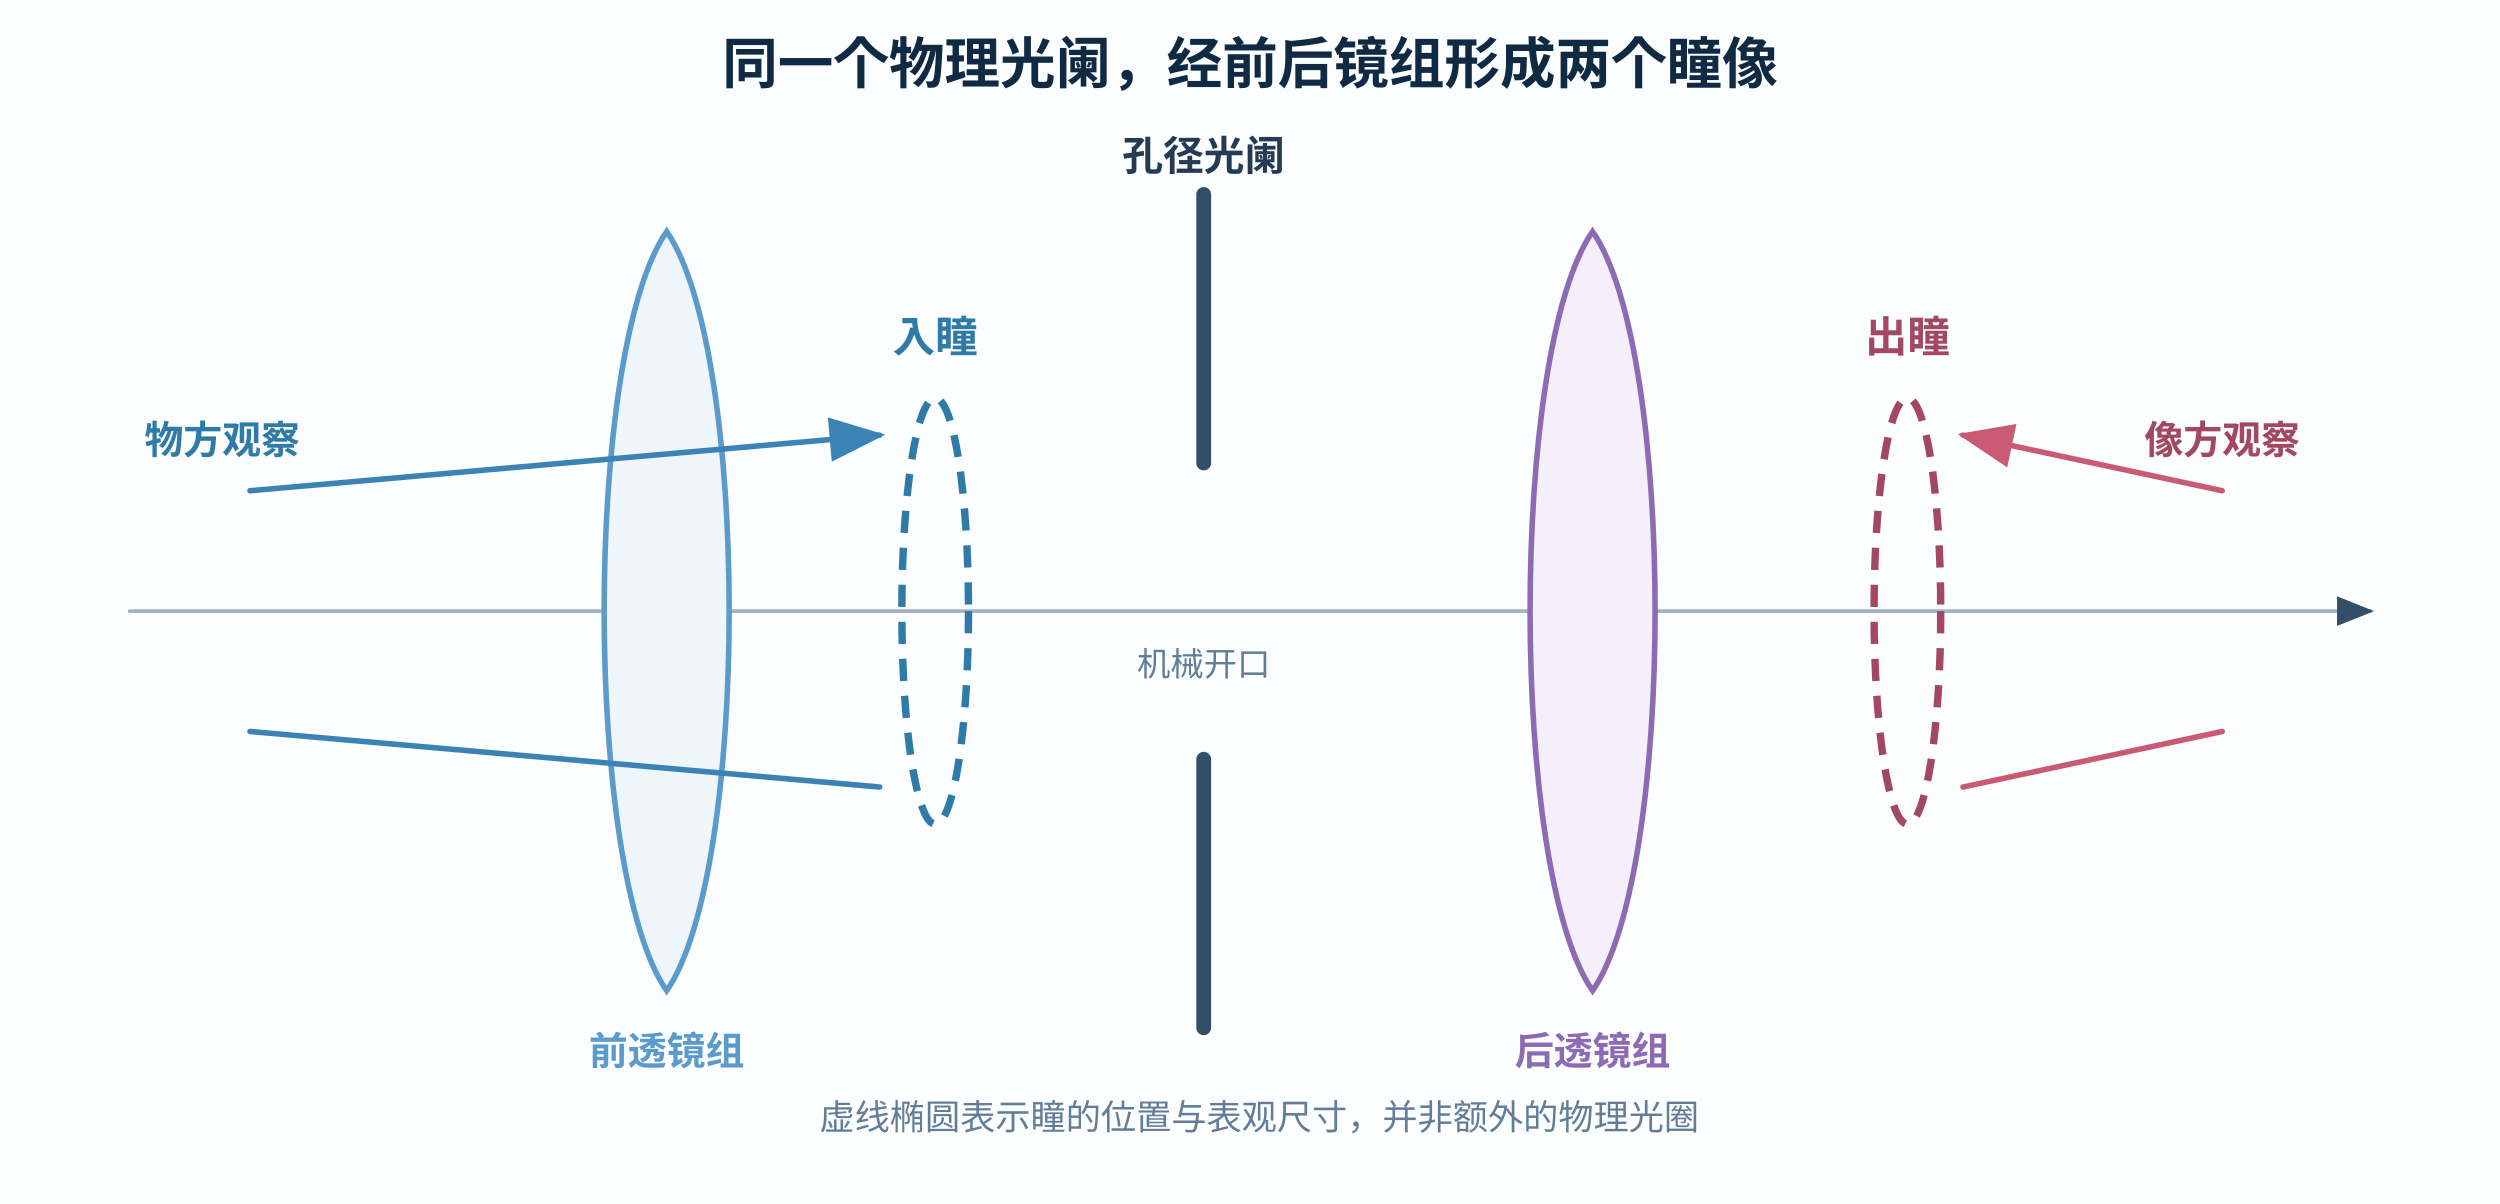
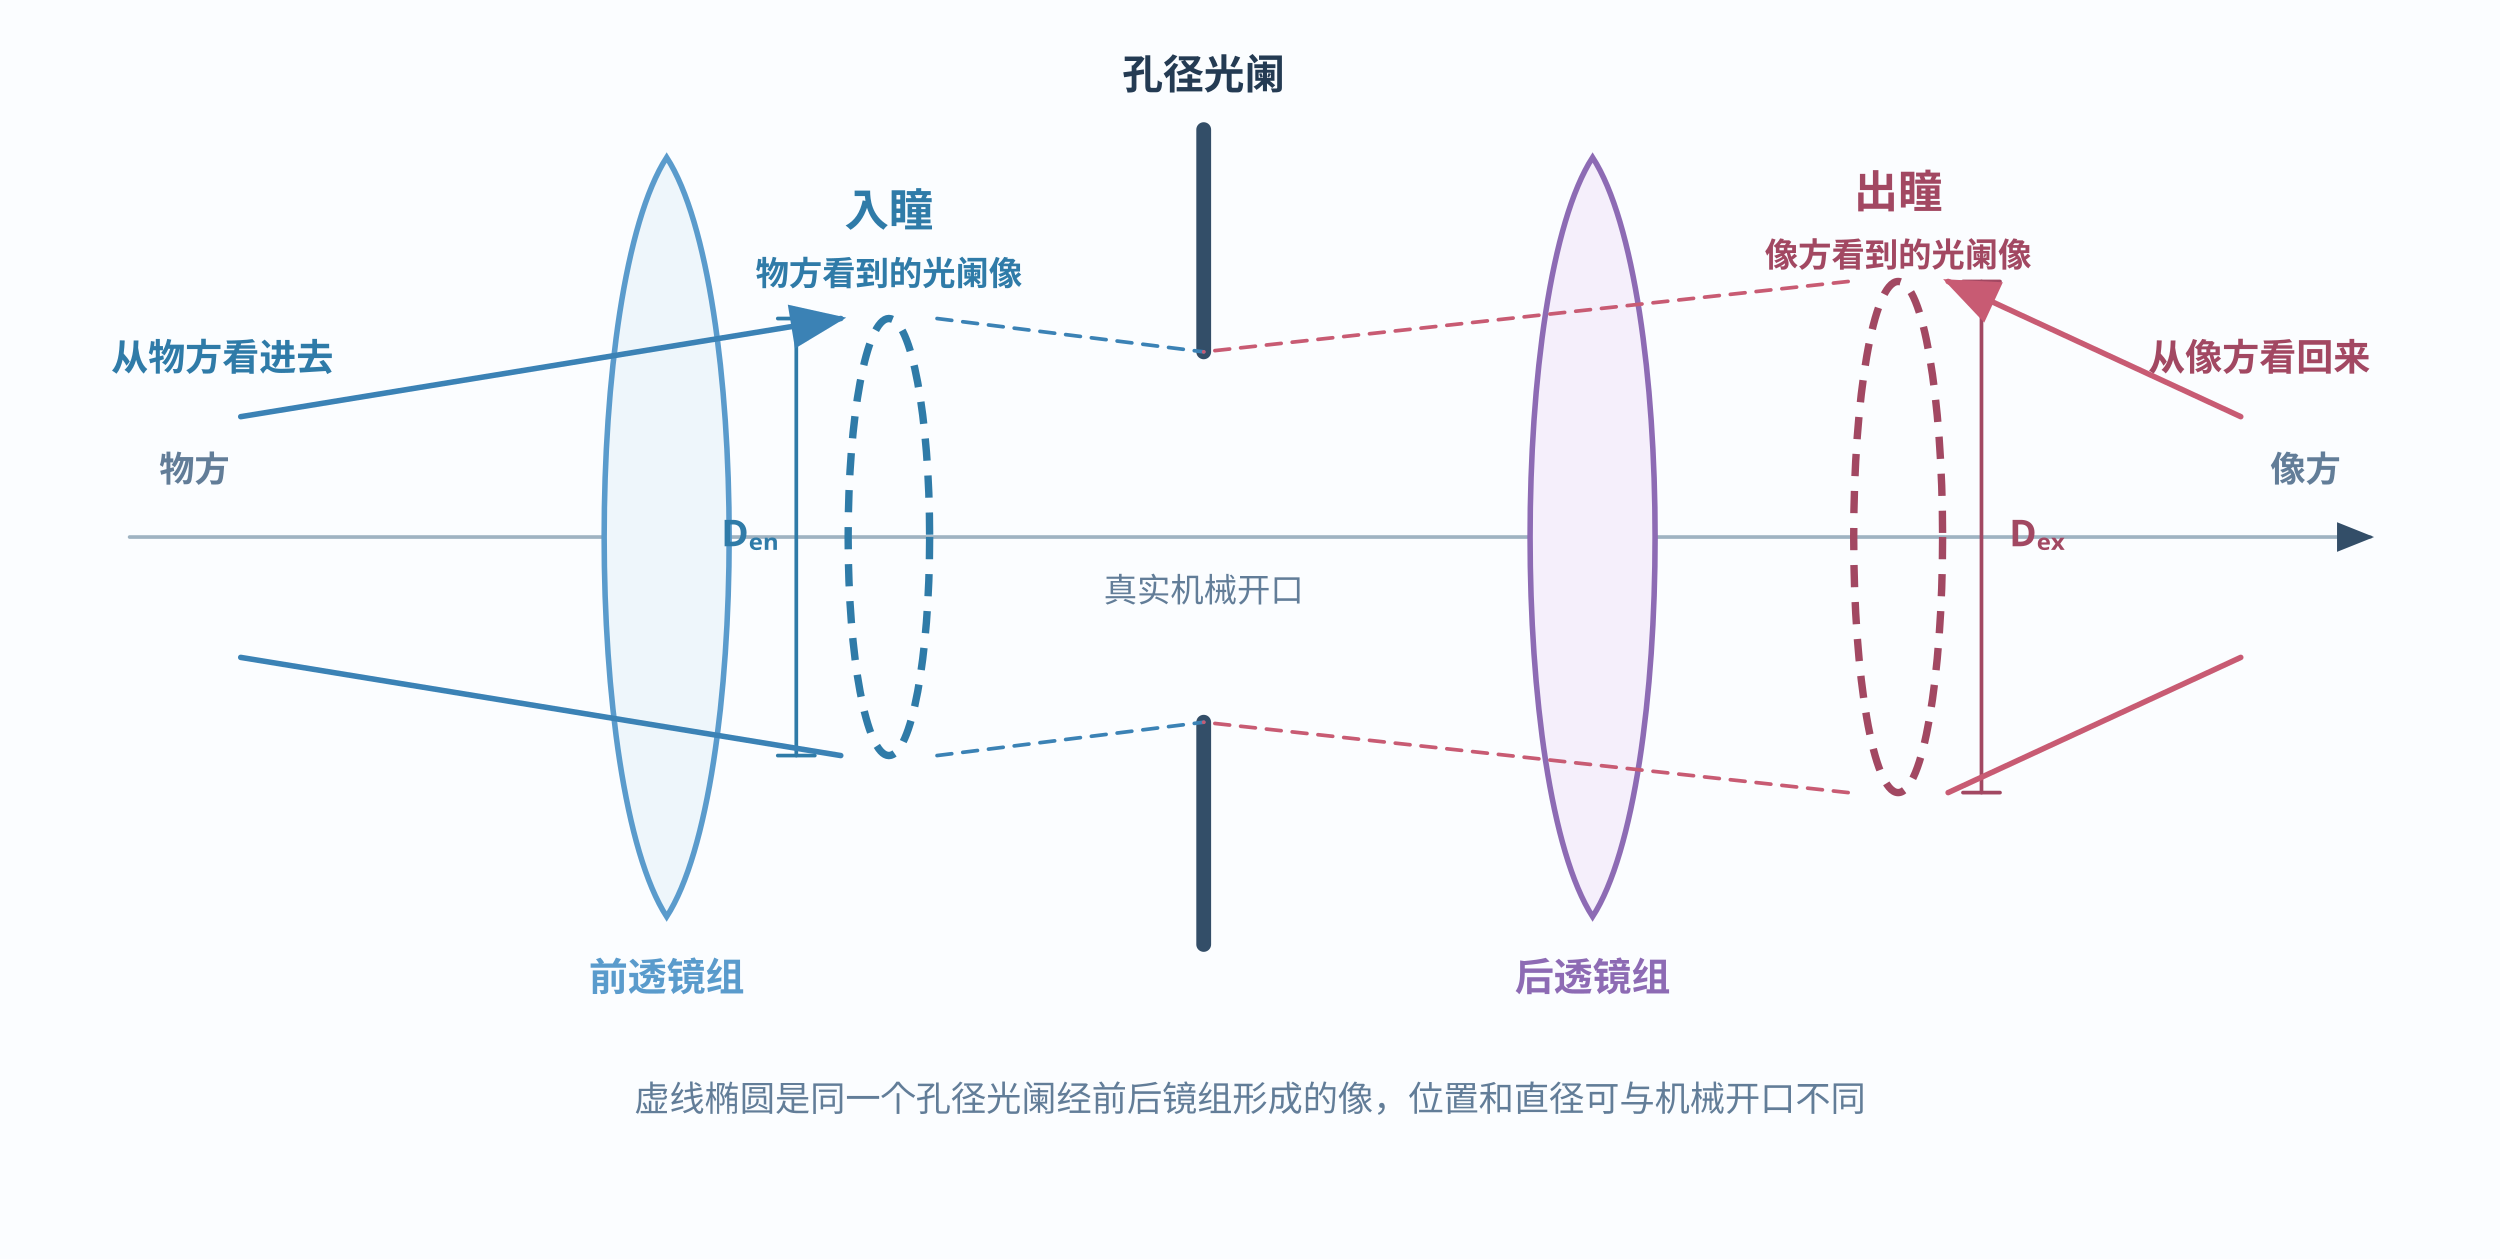
- <svg xmlns="http://www.w3.org/2000/svg" width="1350" height="650" viewBox="0 0 1350 650" role="img" aria-label="孔径光阑与入瞳出瞳">
+ <svg xmlns="http://www.w3.org/2000/svg" width="1350" height="680" viewBox="0 0 1350 680" role="img" aria-label="孔径光阑与入瞳出瞳">
  <defs>
    <marker id="arrow-blue" markerWidth="10" markerHeight="8" refX="9" refY="4" orient="auto" markerUnits="strokeWidth">
      <path d="M 0 0 L 10 4 L 0 8 z" fill="#3b82b5" />
    </marker>
    <marker id="arrow-red" markerWidth="10" markerHeight="8" refX="9" refY="4" orient="auto" markerUnits="strokeWidth">
      <path d="M 0 0 L 10 4 L 0 8 z" fill="#c85b73" />
    </marker>
    <marker id="arrow-dark" markerWidth="10" markerHeight="8" refX="9" refY="4" orient="auto" markerUnits="strokeWidth">
      <path d="M 0 0 L 10 4 L 0 8 z" fill="#334e68" />
    </marker>
  </defs>
-   <rect width="1350" height="650" fill="#fbfdff" />
-   <text x="675.0" y="45" text-anchor="middle" font-family="Source Han Sans SC, Microsoft YaHei, sans-serif" font-size="30" font-weight="700" fill="#102a43">同一个物理光阑，经前后镜组形成两个瞳像</text>
-   <line x1="70" y1="330" x2="1280" y2="330" stroke="#9fb3c2" stroke-width="2" stroke-linecap="round" marker-end="url(#arrow-dark)" />
-   <path d="M 360 125 C 315 190 315 470 360 535 C 405 470 405 190 360 125 Z" fill="#eef6fb" stroke="#5a9bcc" stroke-width="3" />
-   <text x="360" y="575" text-anchor="middle" font-family="Source Han Sans SC, Microsoft YaHei, sans-serif" font-size="21" font-weight="700" fill="#5a9bcc">前透镜组</text>
-   <path d="M 860 125 C 815 190 815 470 860 535 C 905 470 905 190 860 125 Z" fill="#f5effb" stroke="#8d6bb4" stroke-width="3" />
-   <text x="860" y="575" text-anchor="middle" font-family="Source Han Sans SC, Microsoft YaHei, sans-serif" font-size="21" font-weight="700" fill="#8d6bb4">后透镜组</text>
-   <line x1="650" y1="105" x2="650" y2="250" stroke="#334e68" stroke-width="8" stroke-linecap="round" />
-   <line x1="650" y1="410" x2="650" y2="555" stroke="#334e68" stroke-width="8" stroke-linecap="round" />
-   <text x="650" y="92" text-anchor="middle" font-family="Source Han Sans SC, Microsoft YaHei, sans-serif" font-size="22" font-weight="700" fill="#243b53">孔径光阑</text>
-   <text x="650" y="365" text-anchor="middle" font-family="Source Han Sans SC, Microsoft YaHei, sans-serif" font-size="18" font-weight="400" fill="#627d98">机械开口</text>
-   <ellipse cx="505" cy="330" rx="18" ry="115" fill="none" stroke="#2f7ba8" stroke-width="4" stroke-dasharray="12 8" />
-   <text x="505" y="190" text-anchor="middle" font-family="Source Han Sans SC, Microsoft YaHei, sans-serif" font-size="23" font-weight="700" fill="#2f7ba8">入瞳</text>
-   <ellipse cx="1030" cy="330" rx="18" ry="115" fill="none" stroke="#a24862" stroke-width="4" stroke-dasharray="12 8" />
-   <text x="1030" y="190" text-anchor="middle" font-family="Source Han Sans SC, Microsoft YaHei, sans-serif" font-size="23" font-weight="700" fill="#a24862">出瞳</text>
-   <text x="120" y="245" text-anchor="middle" font-family="Source Han Sans SC, Microsoft YaHei, sans-serif" font-size="21" font-weight="600" fill="#2f7ba8">物方观察</text>
-   <line x1="135" y1="265" x2="475" y2="235" stroke="#3b82b5" stroke-width="3" stroke-linecap="round" marker-end="url(#arrow-blue)" />
-   <line x1="135" y1="395" x2="475" y2="425" stroke="#3b82b5" stroke-width="3" stroke-linecap="round" />
-   <text x="1200" y="245" text-anchor="middle" font-family="Source Han Sans SC, Microsoft YaHei, sans-serif" font-size="21" font-weight="600" fill="#a24862">像方观察</text>
-   <line x1="1200" y1="265" x2="1060" y2="235" stroke="#c85b73" stroke-width="3" stroke-linecap="round" marker-end="url(#arrow-red)" />
-   <line x1="1200" y1="395" x2="1060" y2="425" stroke="#c85b73" stroke-width="3" stroke-linecap="round" />
-   <text x="680" y="610" text-anchor="middle" font-family="Source Han Sans SC, Microsoft YaHei, sans-serif" font-size="19" font-weight="400" fill="#627d98">虚线椭圆表示瞳的位置与表观尺寸，并非额外的物理光圈</text>
+   <rect width="1350" height="680" fill="#fbfdff" />
+   <line x1="70" y1="290" x2="1280" y2="290" stroke="#9fb3c2" stroke-width="2" stroke-linecap="round" marker-end="url(#arrow-dark)" />
+   <text x="105" y="260" text-anchor="middle" font-family="Source Han Sans SC, Microsoft YaHei, sans-serif" font-size="19" font-weight="600" fill="#627d98">物方</text>
+   <text x="1245" y="260" text-anchor="middle" font-family="Source Han Sans SC, Microsoft YaHei, sans-serif" font-size="19" font-weight="600" fill="#627d98">像方</text>
+   <path d="M 360 85 C 315 155 315 425 360 495 C 405 425 405 155 360 85 Z" fill="#eef6fb" stroke="#5a9bcc" stroke-width="3" />
+   <text x="360" y="535" text-anchor="middle" font-family="Source Han Sans SC, Microsoft YaHei, sans-serif" font-size="21" font-weight="700" fill="#5a9bcc">前透镜组</text>
+   <path d="M 860 85 C 815 155 815 425 860 495 C 905 425 905 155 860 85 Z" fill="#f5effb" stroke="#8d6bb4" stroke-width="3" />
+   <text x="860" y="535" text-anchor="middle" font-family="Source Han Sans SC, Microsoft YaHei, sans-serif" font-size="21" font-weight="700" fill="#8d6bb4">后透镜组</text>
+   <line x1="650" y1="70" x2="650" y2="190" stroke="#334e68" stroke-width="8" stroke-linecap="round" />
+   <line x1="650" y1="390" x2="650" y2="510" stroke="#334e68" stroke-width="8" stroke-linecap="round" />
+   <text x="650" y="48" text-anchor="middle" font-family="Source Han Sans SC, Microsoft YaHei, sans-serif" font-size="22" font-weight="700" fill="#243b53">孔径光阑</text>
+   <text x="650" y="325" text-anchor="middle" font-family="Source Han Sans SC, Microsoft YaHei, sans-serif" font-size="18" font-weight="400" fill="#627d98">真实机械开口</text>
+   <ellipse cx="480" cy="290" rx="22" ry="118" fill="none" stroke="#2f7ba8" stroke-width="4" stroke-dasharray="12 8" />
+   <text x="480" y="122" text-anchor="middle" font-family="Source Han Sans SC, Microsoft YaHei, sans-serif" font-size="24" font-weight="700" fill="#2f7ba8">入瞳</text>
+   <text x="480" y="154" text-anchor="middle" font-family="Source Han Sans SC, Microsoft YaHei, sans-serif" font-size="18" font-weight="600" fill="#2f7ba8">物方看到的光阑像</text>
+   <ellipse cx="1025" cy="290" rx="24" ry="138" fill="none" stroke="#a24862" stroke-width="4" stroke-dasharray="12 8" />
+   <text x="1025" y="112" text-anchor="middle" font-family="Source Han Sans SC, Microsoft YaHei, sans-serif" font-size="24" font-weight="700" fill="#a24862">出瞳</text>
+   <text x="1025" y="144" text-anchor="middle" font-family="Source Han Sans SC, Microsoft YaHei, sans-serif" font-size="18" font-weight="600" fill="#a24862">像方看到的光阑像</text>
+   <line x1="430" y1="172" x2="430" y2="408" stroke="#2f7ba8" stroke-width="2" stroke-linecap="round" />
+   <line x1="420" y1="172" x2="440" y2="172" stroke="#2f7ba8" stroke-width="2" stroke-linecap="round" />
+   <line x1="420" y1="408" x2="440" y2="408" stroke="#2f7ba8" stroke-width="2" stroke-linecap="round" />
+   <text x="405" y="295" text-anchor="middle" font-family="Source Han Sans SC, Microsoft YaHei, sans-serif" font-size="20" font-weight="600" fill="#2f7ba8">Dₑₙ</text>
+   <line x1="1070" y1="152" x2="1070" y2="428" stroke="#a24862" stroke-width="2" stroke-linecap="round" />
+   <line x1="1060" y1="152" x2="1080" y2="152" stroke="#a24862" stroke-width="2" stroke-linecap="round" />
+   <line x1="1060" y1="428" x2="1080" y2="428" stroke="#a24862" stroke-width="2" stroke-linecap="round" />
+   <text x="1100" y="295" text-anchor="middle" font-family="Source Han Sans SC, Microsoft YaHei, sans-serif" font-size="20" font-weight="600" fill="#a24862">Dₑₓ</text>
+   <text x="120" y="200" text-anchor="middle" font-family="Source Han Sans SC, Microsoft YaHei, sans-serif" font-size="20" font-weight="600" fill="#2f7ba8">从物方看进去</text>
+   <line x1="130" y1="225" x2="454" y2="172" stroke="#3b82b5" stroke-width="3" stroke-linecap="round" marker-end="url(#arrow-blue)" />
+   <line x1="130" y1="355" x2="454" y2="408" stroke="#3b82b5" stroke-width="3" stroke-linecap="round" />
+   <line x1="506" y1="172" x2="650" y2="190" stroke="#3b82b5" stroke-width="2" stroke-linecap="round" stroke-dasharray="8 6" />
+   <line x1="506" y1="408" x2="650" y2="390" stroke="#3b82b5" stroke-width="2" stroke-linecap="round" stroke-dasharray="8 6" />
+   <text x="1220" y="200" text-anchor="middle" font-family="Source Han Sans SC, Microsoft YaHei, sans-serif" font-size="20" font-weight="600" fill="#a24862">从像方看回来</text>
+   <line x1="1210" y1="225" x2="1052" y2="152" stroke="#c85b73" stroke-width="3" stroke-linecap="round" marker-end="url(#arrow-red)" />
+   <line x1="1210" y1="355" x2="1052" y2="428" stroke="#c85b73" stroke-width="3" stroke-linecap="round" />
+   <line x1="998" y1="152" x2="650" y2="190" stroke="#c85b73" stroke-width="2" stroke-linecap="round" stroke-dasharray="8 6" />
+   <line x1="998" y1="428" x2="650" y2="390" stroke="#c85b73" stroke-width="2" stroke-linecap="round" stroke-dasharray="8 6" />
+   <text x="675" y="600" text-anchor="middle" font-family="Source Han Sans SC, Microsoft YaHei, sans-serif" font-size="19" font-weight="400" fill="#627d98">虚线椭圆是同一个孔径光阑经前后镜组形成的像，位置和直径可与机械开口不同</text>
</svg>
